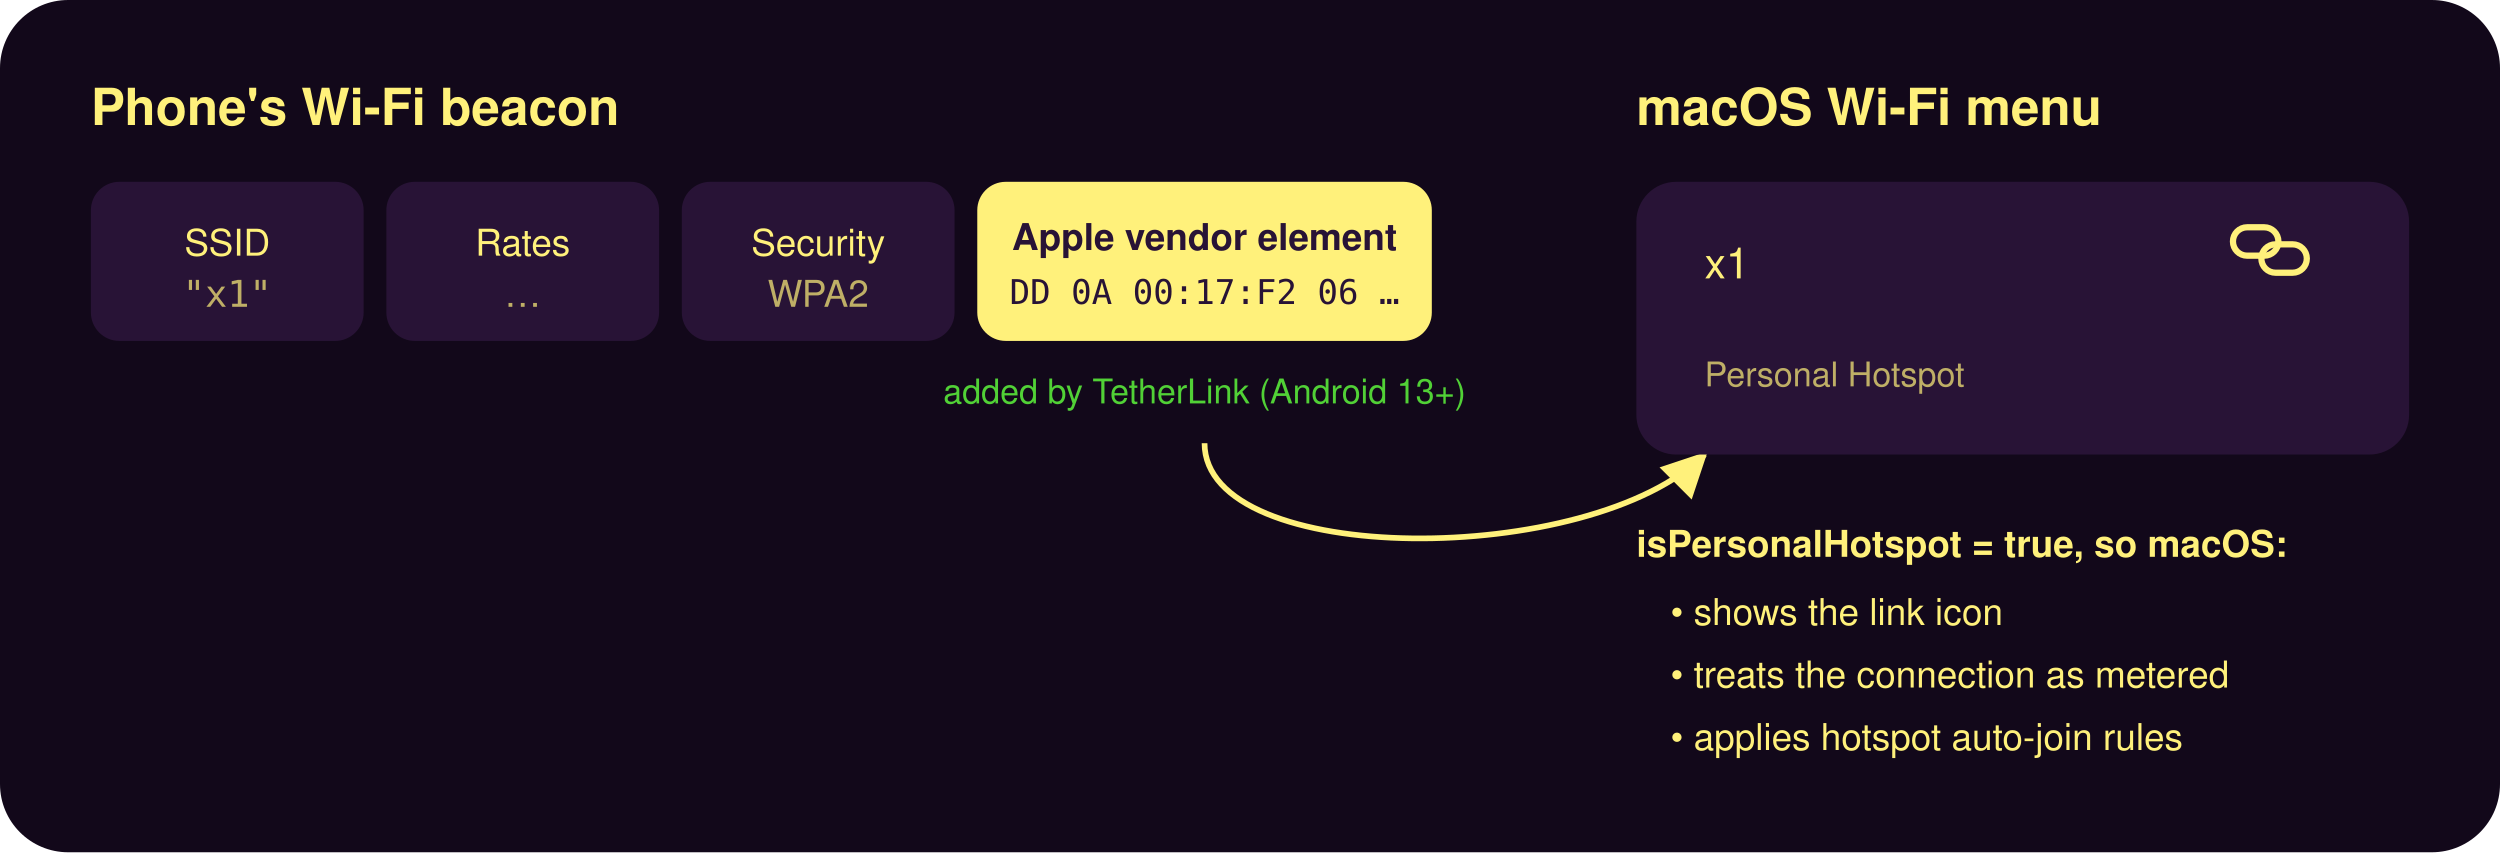
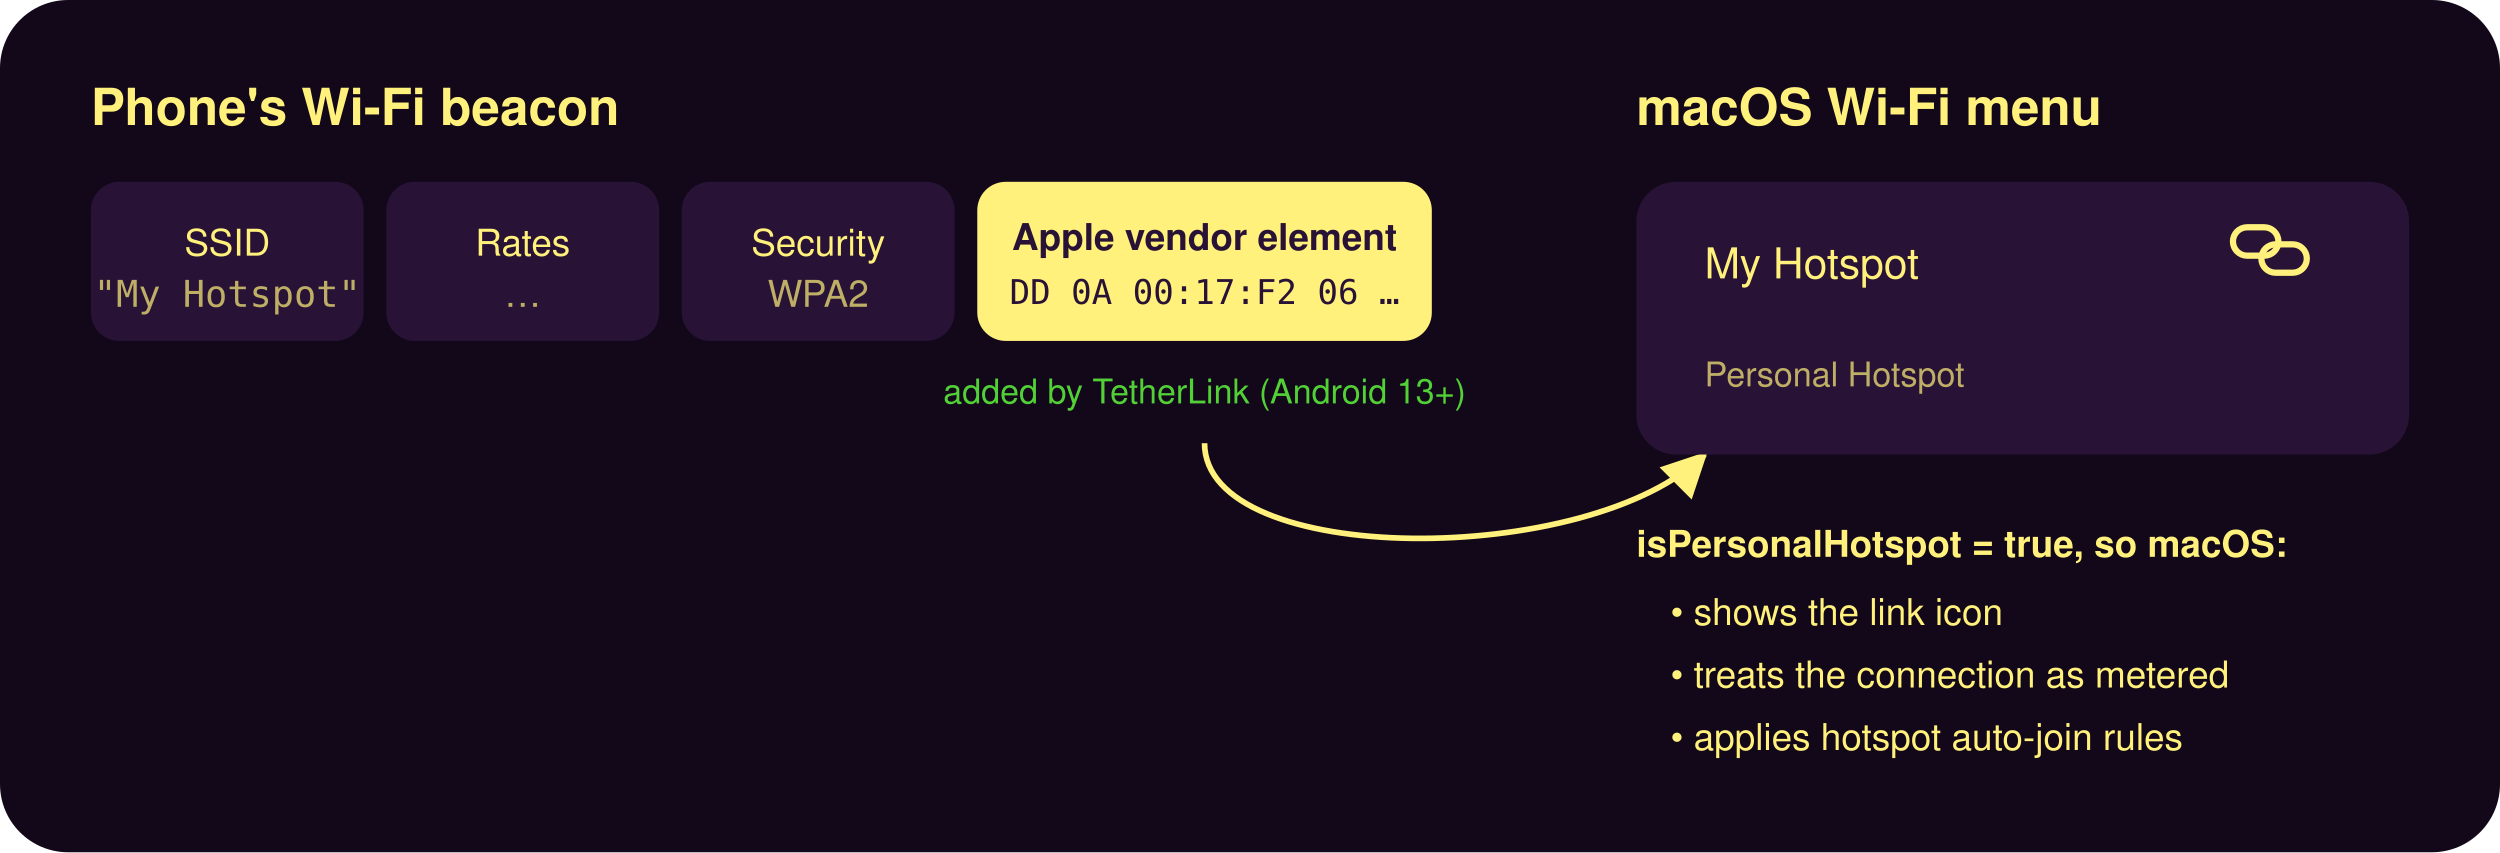
<svg xmlns="http://www.w3.org/2000/svg" viewBox="0 0 880 300" font-family="-apple-system, 'Helvetica Neue', Helvetica, Arial, sans-serif">
  <defs>
    <marker id="arrow" viewBox="0 0 10 10" refX="9" refY="5" markerWidth="8" markerHeight="8" orient="auto">
      <path d="M0 0 L10 5 L0 10 z" fill="#fff17b" />
    </marker>
  </defs>
  <rect width="880" height="300" rx="24" fill="#12081a" />
  <text x="32" y="44" fill="#fff17b" font-size="18" font-weight="600">Phone's Wi-Fi beacon</text>
  <g font-size="13" fill="#fff17b">
    <rect x="32" y="64" width="96" height="56" rx="10" fill="#281336" />
    <text x="80" y="90" text-anchor="middle">SSID</text>
-     <text x="80" y="108" text-anchor="middle" opacity=".7" font-family="ui-monospace, Menlo, monospace">"x1"</text>
+     <text x="80" y="108" text-anchor="middle" opacity=".7" font-family="ui-monospace, Menlo, monospace">"My Hotspot"</text>
    <rect x="136" y="64" width="96" height="56" rx="10" fill="#281336" />
    <text x="184" y="90" text-anchor="middle">Rates</text>
    <text x="184" y="108" text-anchor="middle" opacity=".7">…</text>
    <rect x="240" y="64" width="96" height="56" rx="10" fill="#281336" />
    <text x="288" y="90" text-anchor="middle">Security</text>
    <text x="288" y="108" text-anchor="middle" opacity=".7">WPA2</text>
    <rect x="344" y="64" width="160" height="56" rx="10" fill="#fff17b" />
    <text x="424" y="88" text-anchor="middle" fill="#281336" font-weight="600">Apple vendor element</text>
    <text x="424" y="107" text-anchor="middle" fill="#281336" font-family="ui-monospace, Menlo, monospace" font-size="12">DD 0A 00:17:F2 06 …</text>
  </g>
  <text x="424" y="142" text-anchor="middle" fill="#51d136" font-size="12">added by TetherLink (Android 13+)</text>
  <path d="M424 156 C 424 200, 560 200, 600 160" fill="none" stroke="#fff17b" stroke-width="2" marker-end="url(#arrow)" />
  <text x="576" y="44" fill="#fff17b" font-size="18" font-weight="600">macOS Wi-Fi menu</text>
  <rect x="576" y="64" width="272" height="96" rx="14" fill="#281336" />
-   <text x="600" y="98" fill="#fff17b" font-size="15">x1</text>
+   <text x="600" y="98" fill="#fff17b" font-size="15">My Hotspot</text>
  <g fill="none" stroke="#fff17b" stroke-width="2.2" transform="translate(800 86)">
    <rect x="-14" y="-6" width="16" height="10" rx="5" />
    <rect x="-4" y="0" width="16" height="10" rx="5" />
  </g>
  <text x="600" y="136" fill="#fff17b" opacity=".7" font-size="12">Personal Hotspot</text>
  <g font-size="13" fill="#fff17b">
    <text x="576" y="196" font-weight="600">isPersonalHotspot = true, so macOS:</text>
    <text x="588" y="220">• shows the link icon</text>
    <text x="588" y="242">• treats the connection as metered</text>
    <text x="588" y="264">• applies hotspot auto-join rules</text>
  </g>
</svg>
